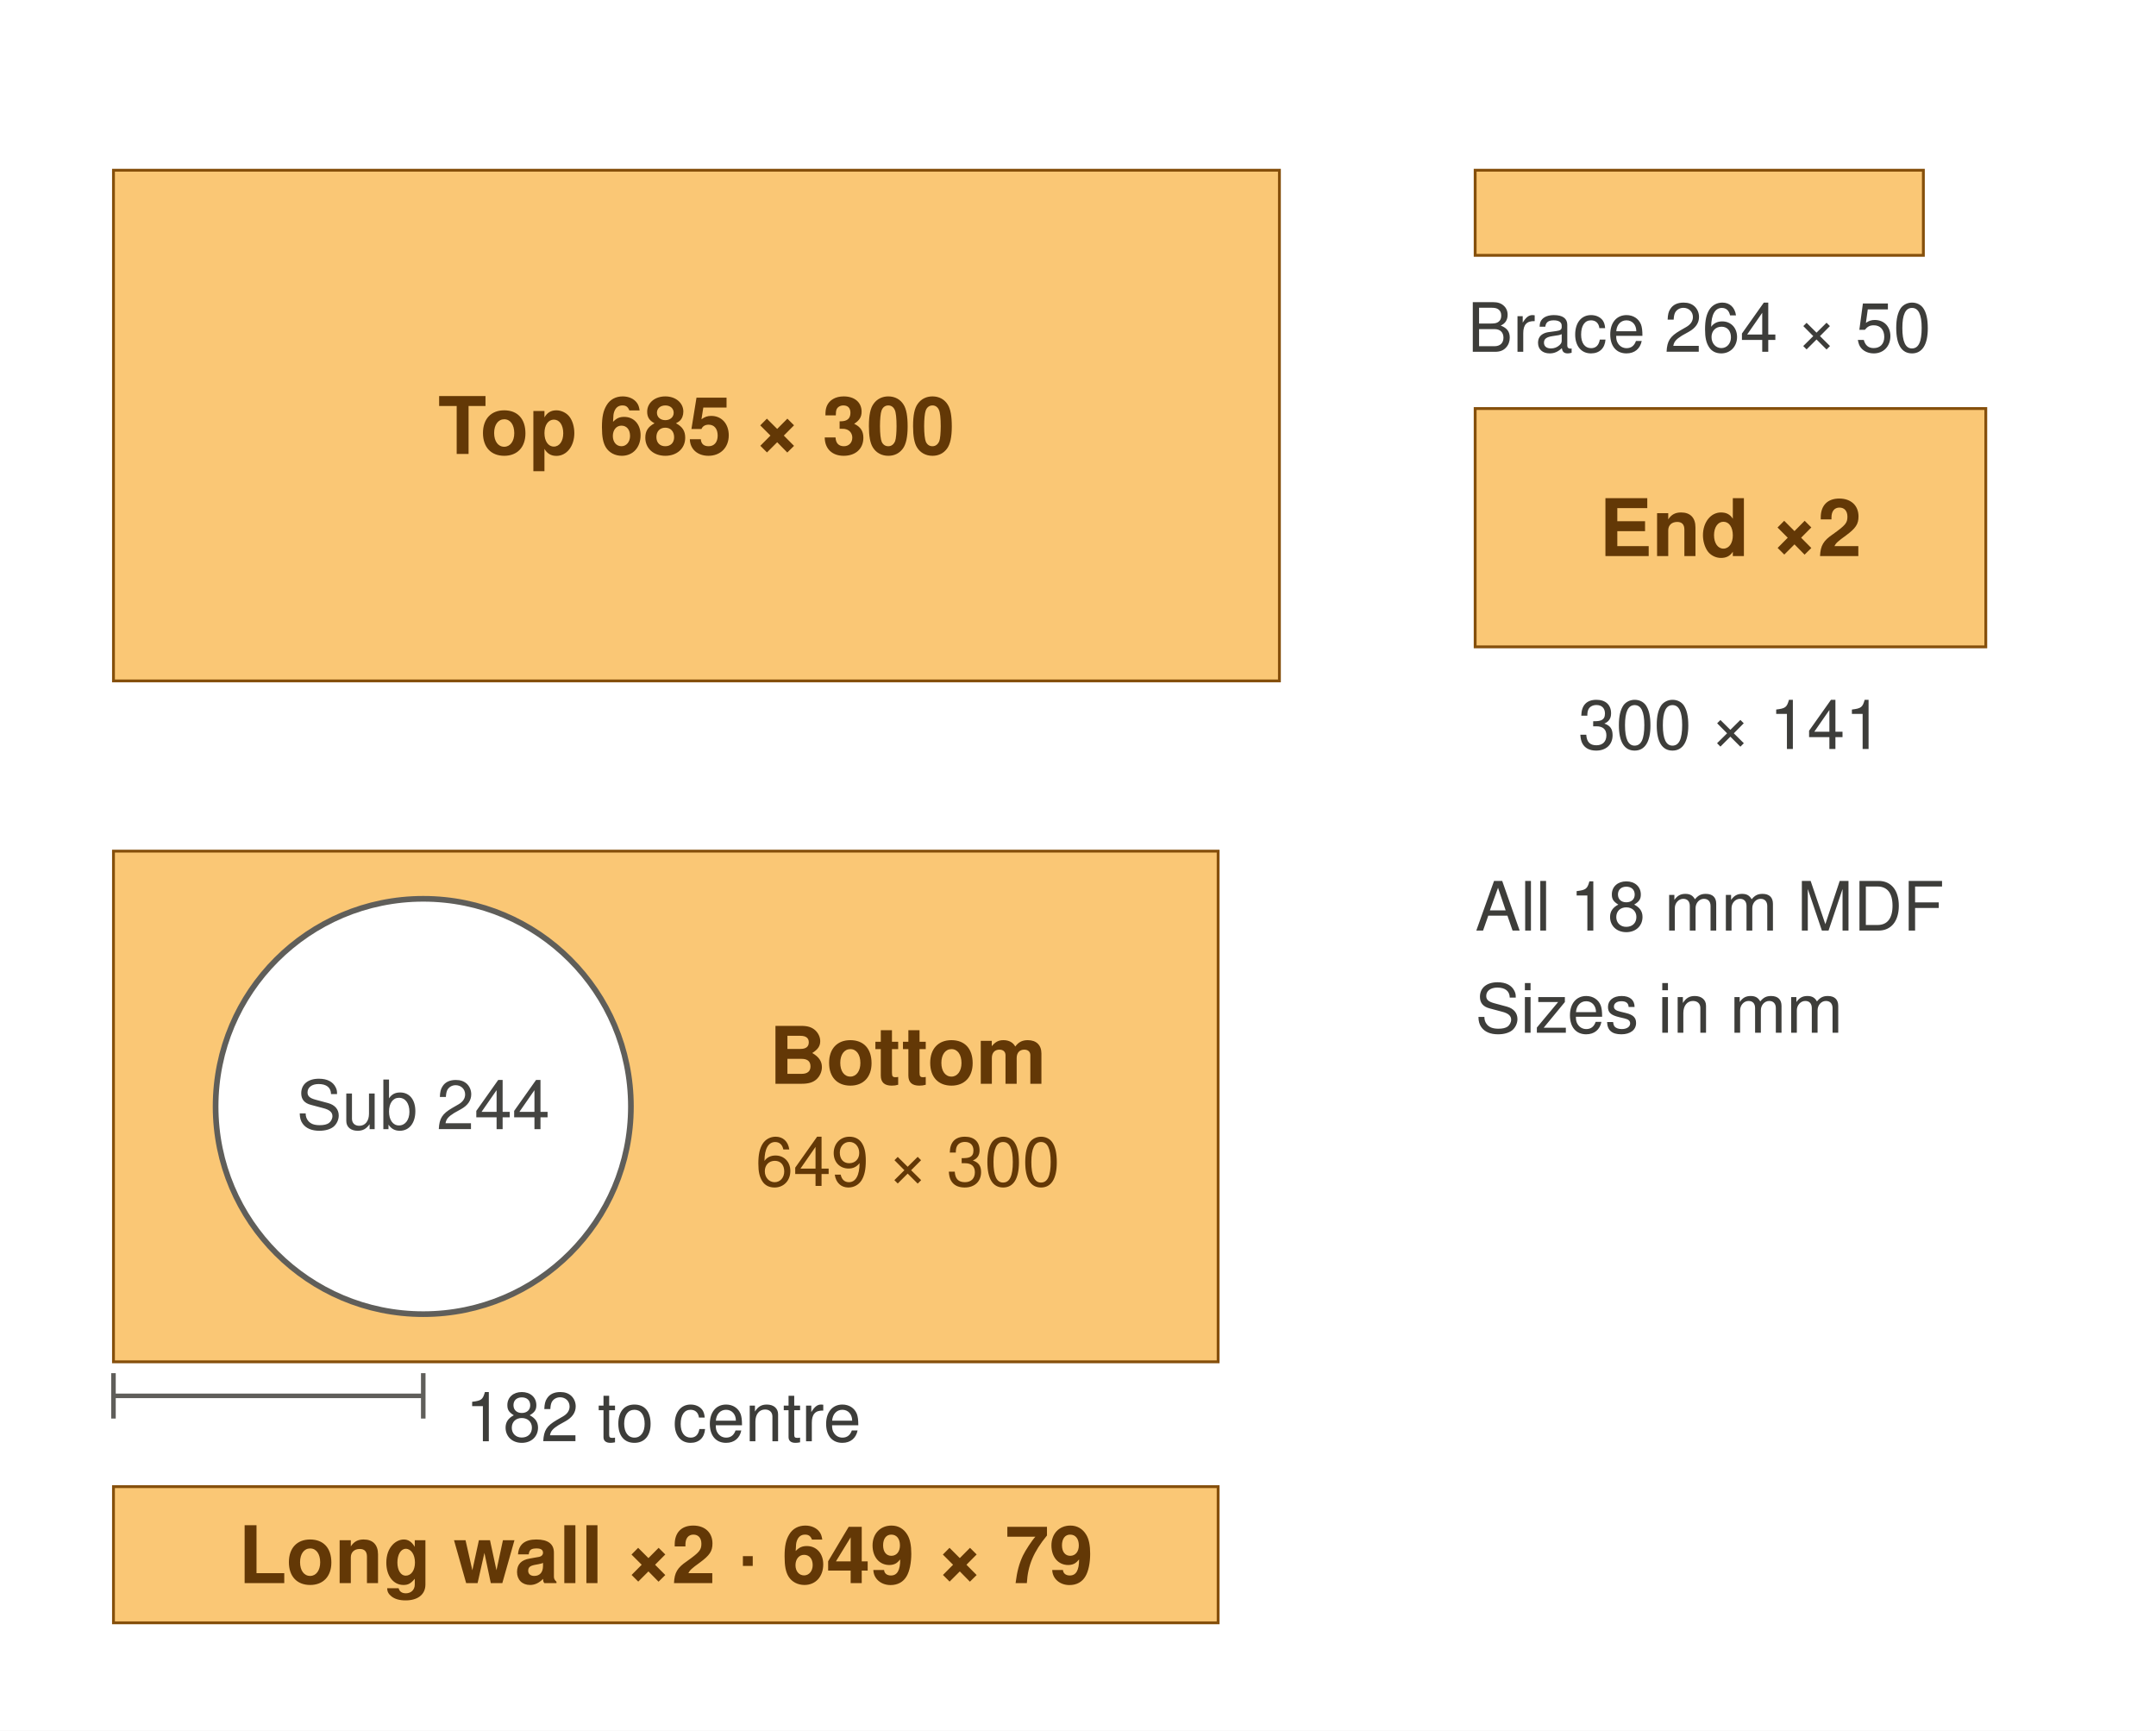
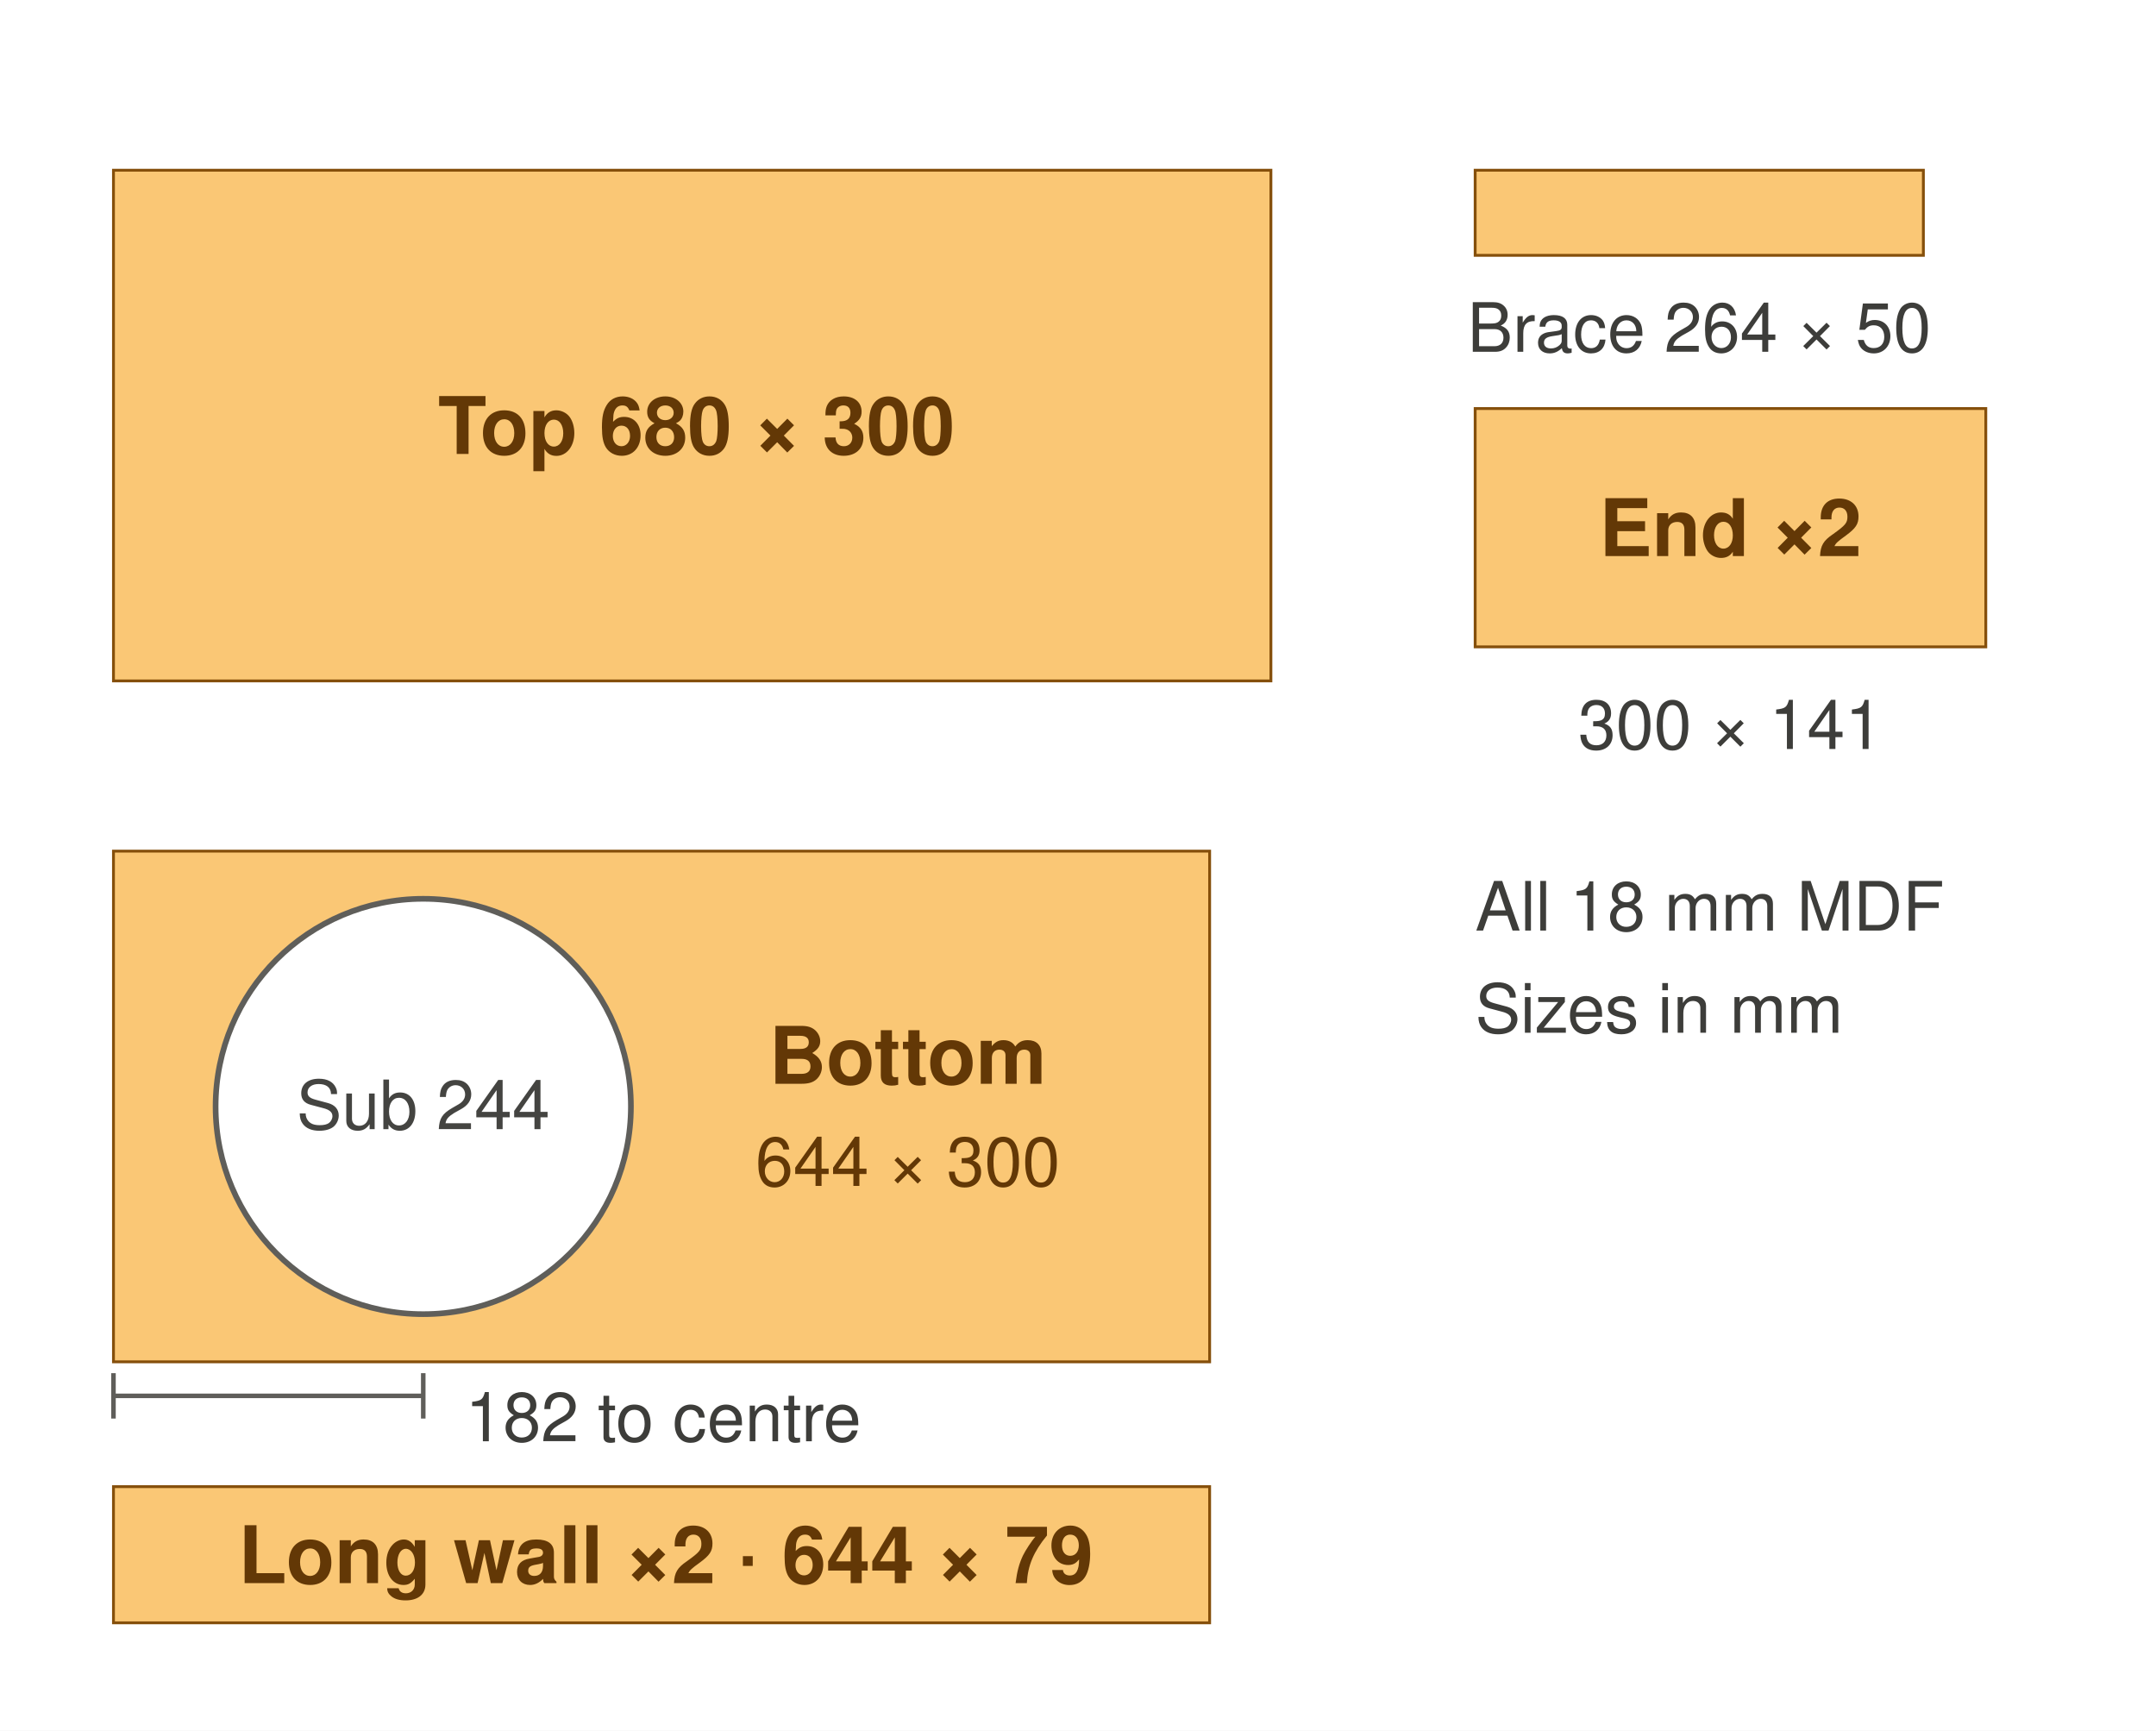
<svg xmlns="http://www.w3.org/2000/svg" viewBox="0 0 380 305" width="480" font-family="Helvetica, Arial, sans-serif" font-size="12">
  <rect width="380" height="305" fill="#ffffff" />
  <g fill="#FAC775" stroke="#854F0B" stroke-width="0.5">
-     <rect x="20" y="30" width="205.5" height="90" />
+     <rect x="20" y="30" width="204" height="90" />
    <rect x="260" y="30" width="79" height="15" />
    <rect x="260" y="72" width="90" height="42" />
-     <rect x="20" y="150" width="194.7" height="90" />
-     <rect x="20" y="262" width="194.7" height="24" />
+     <rect x="20" y="150" width="193.2" height="90" />
+     <rect x="20" y="262" width="193.2" height="24" />
  </g>
  <circle cx="74.6" cy="195" r="36.6" fill="#ffffff" stroke="#5F5E5A" stroke-width="1" />
  <g fill="#633806" font-weight="bold" font-size="14" text-anchor="middle">
-     <text x="122.75" y="80">Top 685 × 300</text>
+     <text x="122.75" y="80">Top 680 × 300</text>
    <text x="305" y="98">End ×2</text>
    <text x="160" y="191">Bottom</text>
-     <text x="117.35" y="279">Long wall ×2 · 649 × 79</text>
+     <text x="117.35" y="279">Long wall ×2 · 644 × 79</text>
  </g>
  <g fill="#3d3d3a" text-anchor="middle">
    <text x="299.5" y="62">Brace 264 × 50</text>
    <text x="305" y="132">300 × 141</text>
    <text x="74.6" y="199" fill="#444441">Sub 244</text>
-     <text x="160" y="209" fill="#633806">649 × 300</text>
+     <text x="160" y="209" fill="#633806">644 × 300</text>
  </g>
  <g stroke="#5F5E5A" stroke-width="0.8">
    <line x1="20" y1="246" x2="74.6" y2="246" />
    <line x1="20" y1="242" x2="20" y2="250" />
    <line x1="74.6" y1="242" x2="74.6" y2="250" />
  </g>
  <g fill="#3d3d3a">
    <text x="82" y="254">182 to centre</text>
    <text x="260" y="164">All 18 mm MDF</text>
    <text x="260" y="182">Sizes in mm</text>
  </g>
</svg>
